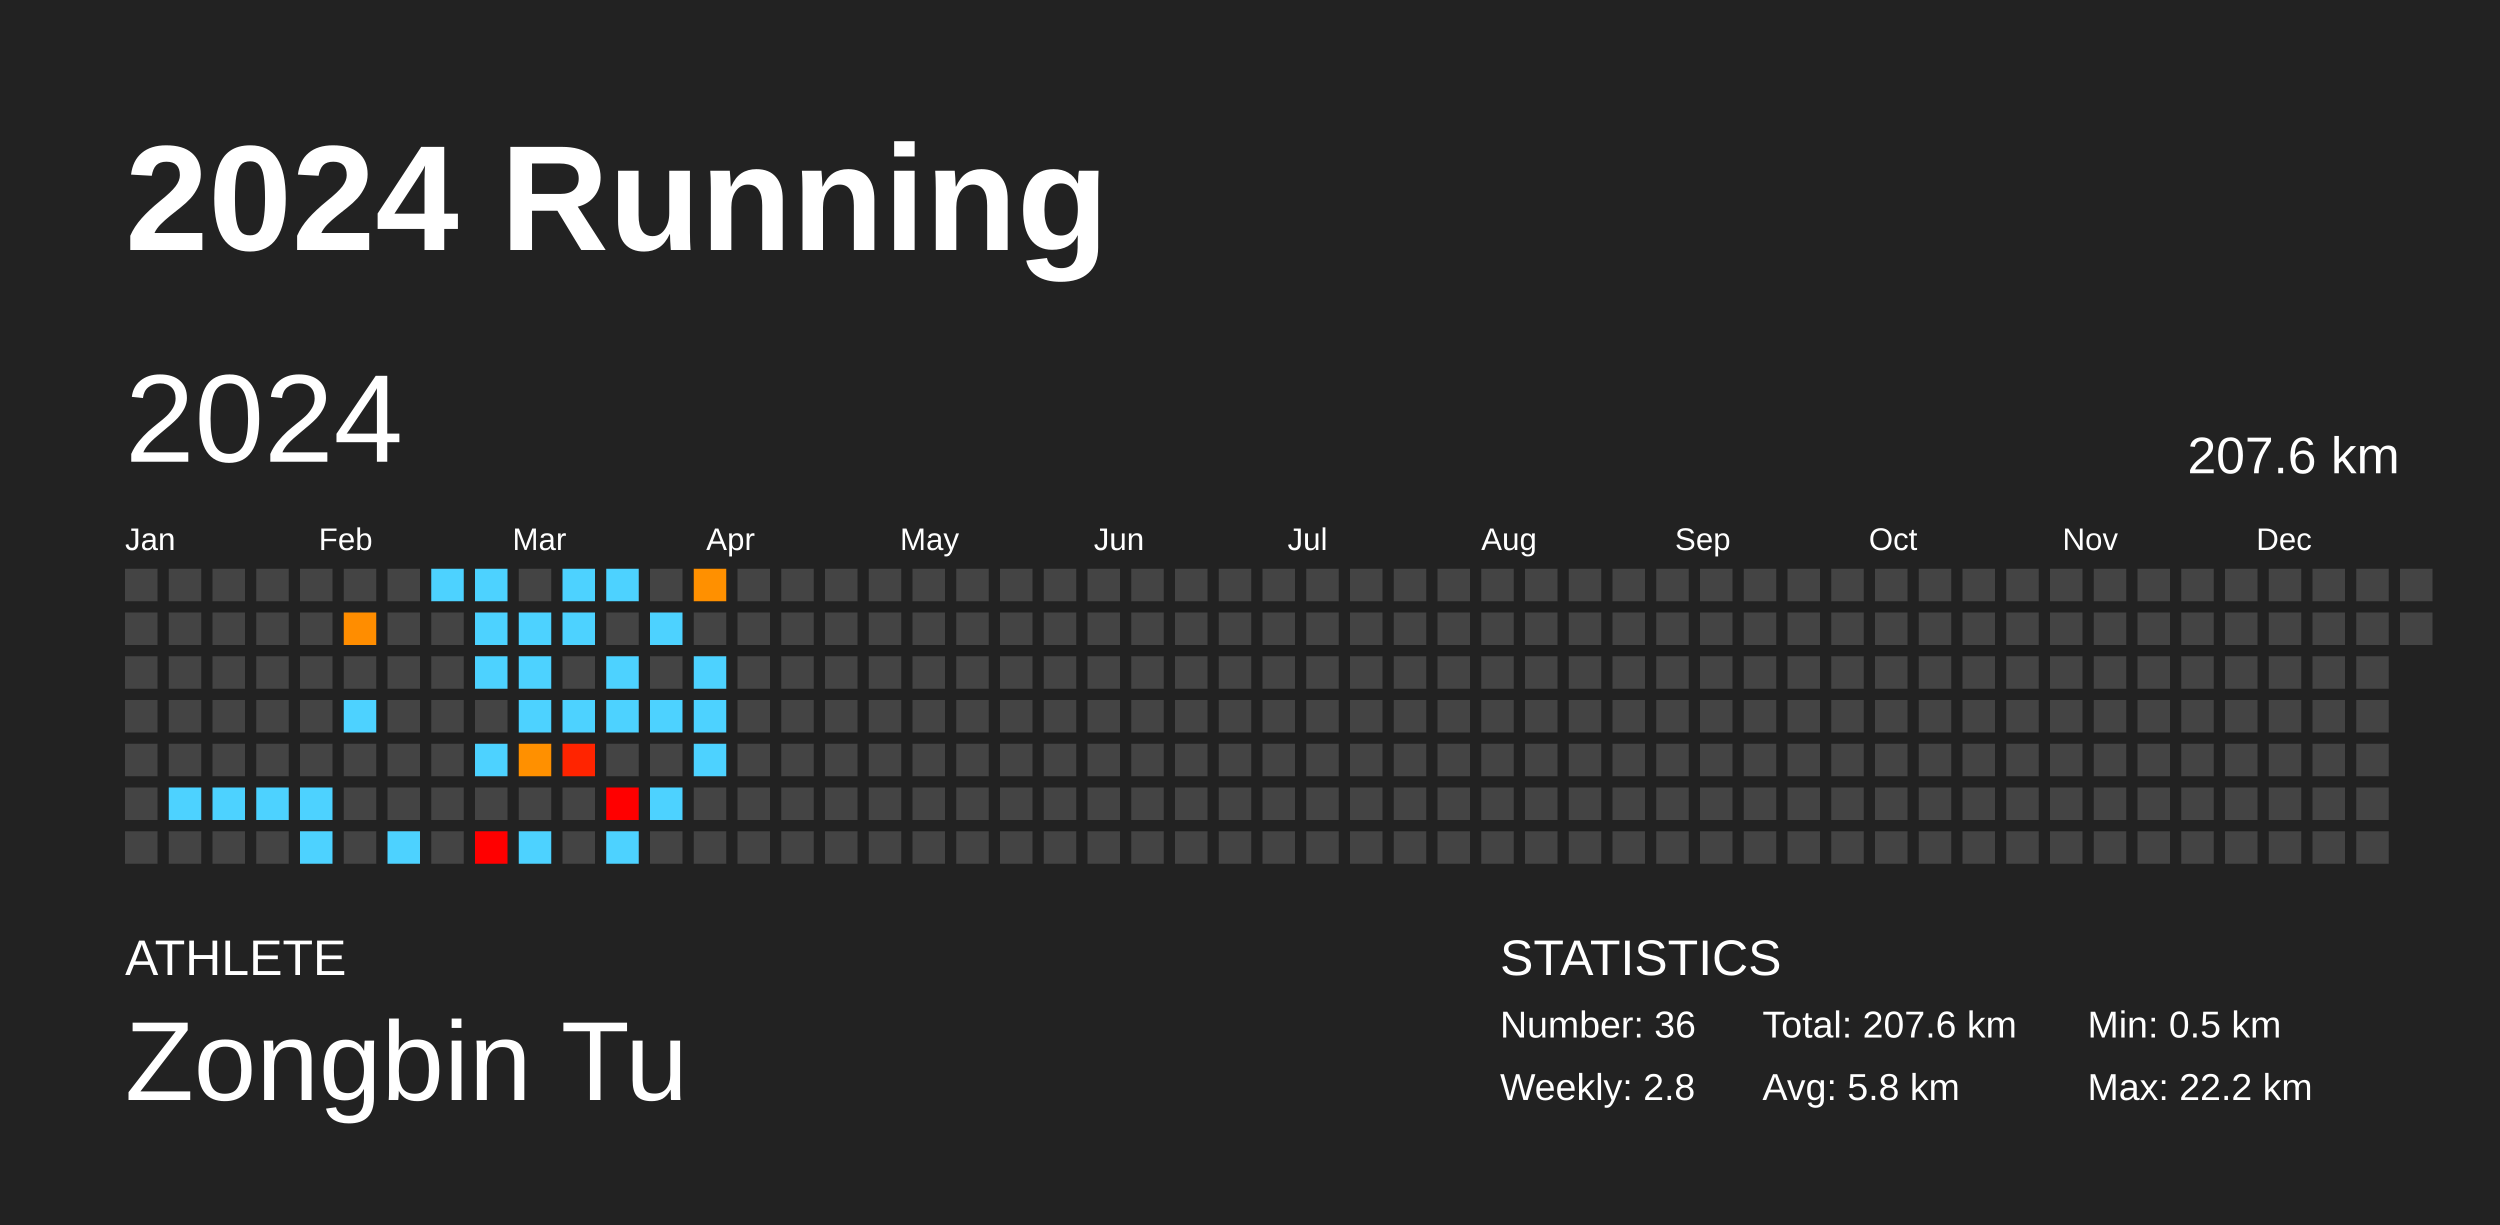
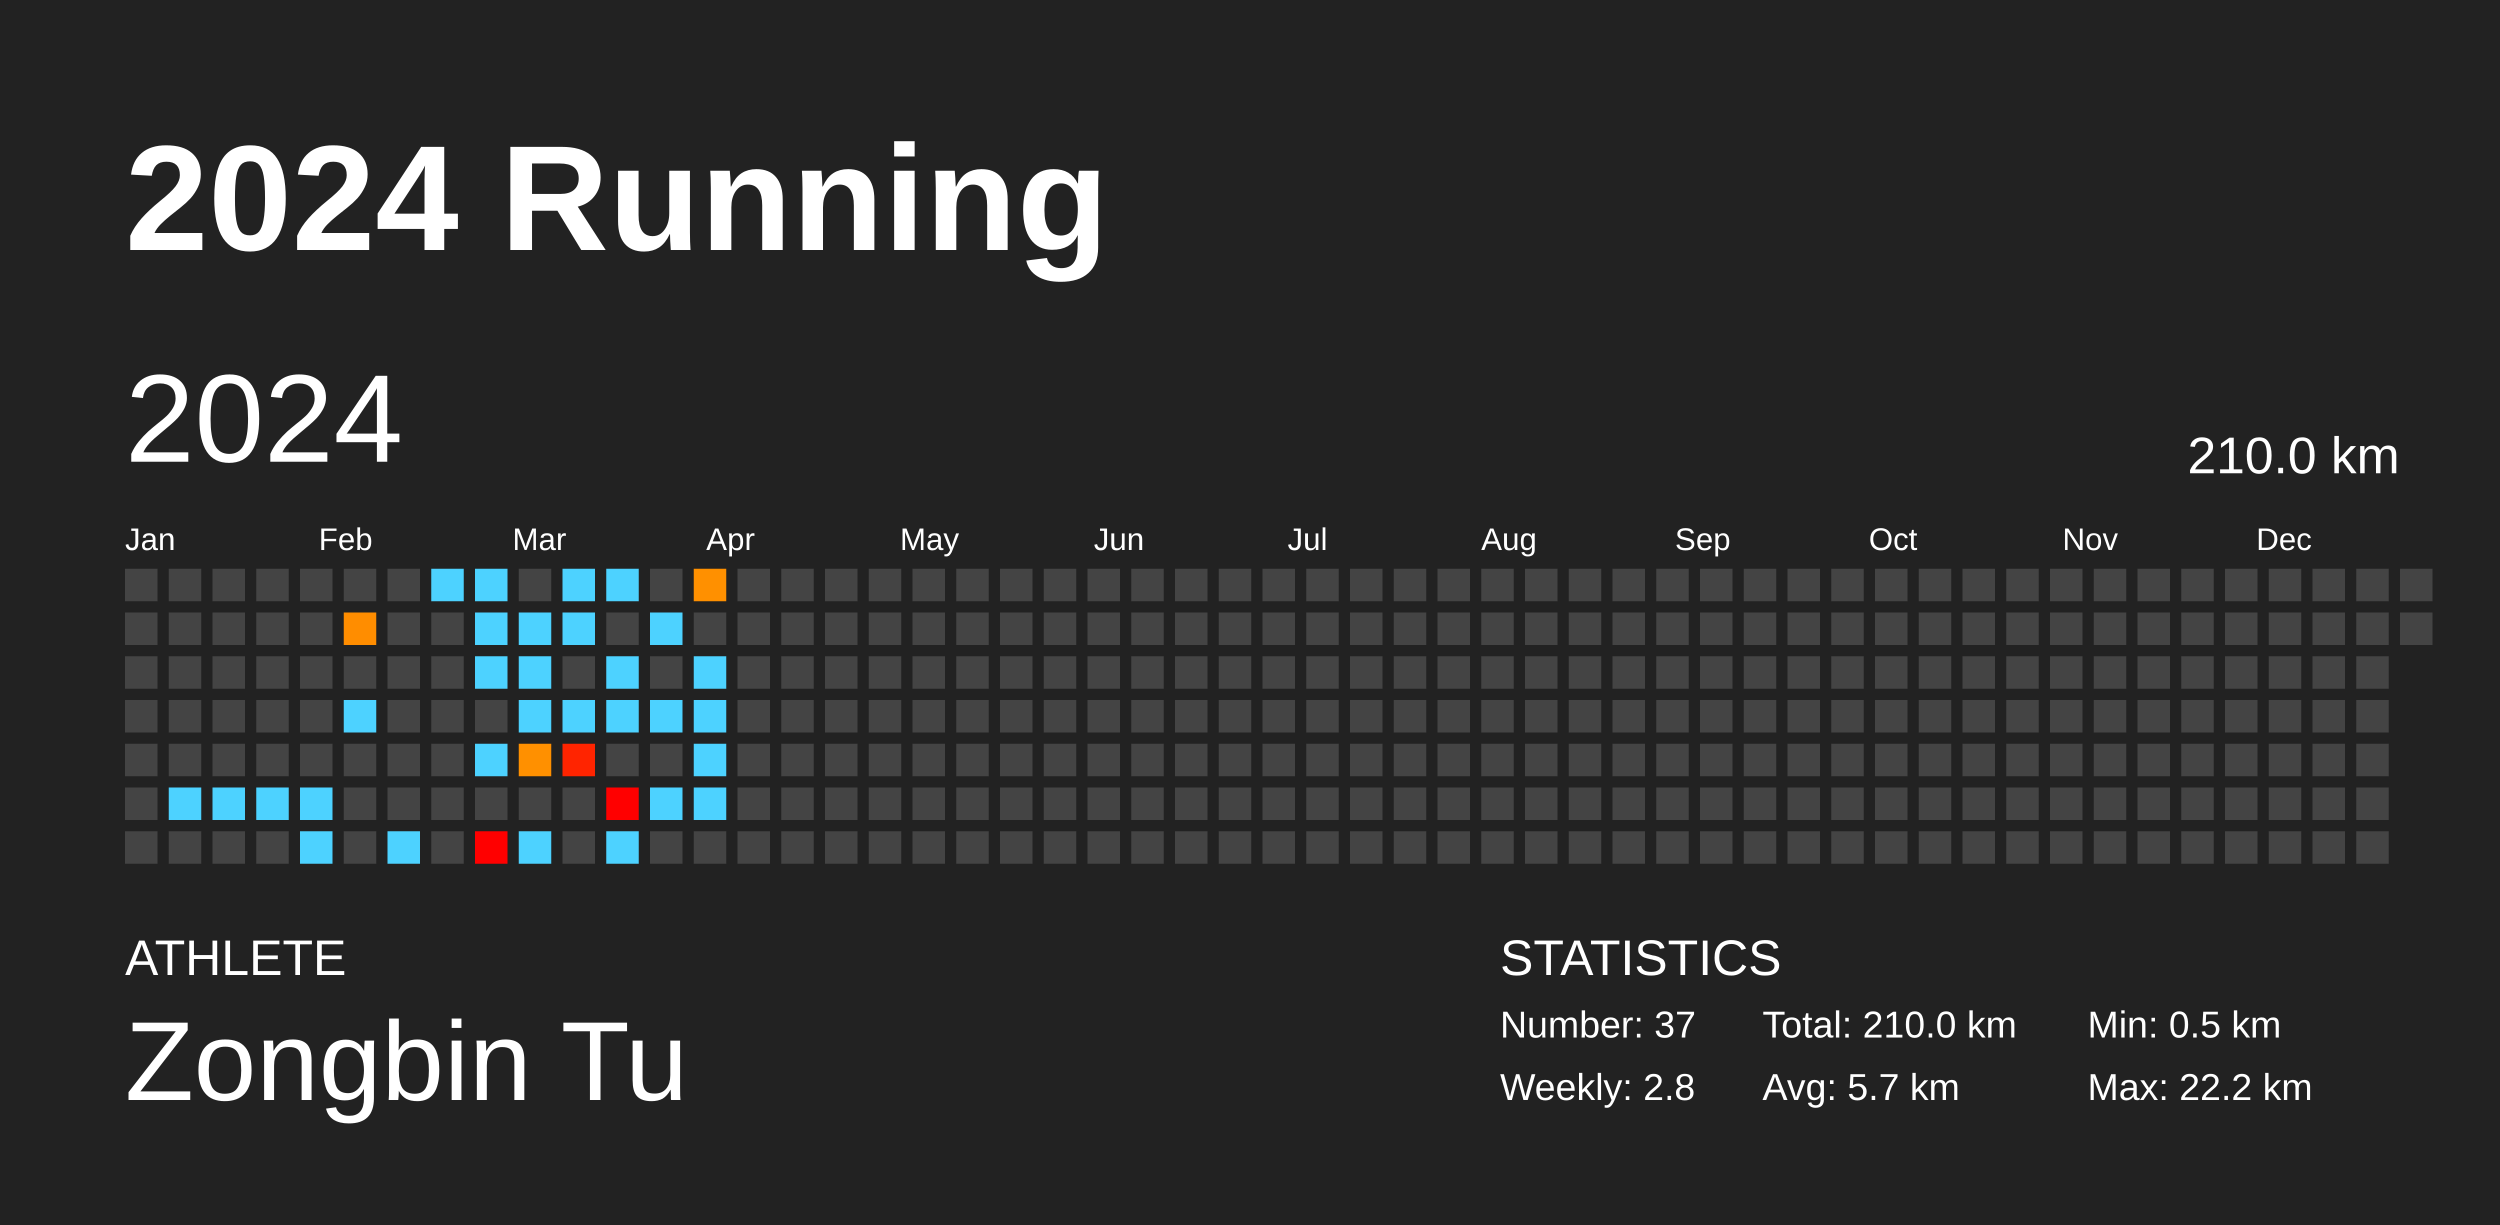
<svg xmlns="http://www.w3.org/2000/svg" baseProfile="full" height="98mm" version="1.1" viewBox="0,0,200,98" width="200mm">
  <defs />
  <rect fill="#222222" height="98" width="200" x="0" y="0" />
  <text fill="#FFFFFF" style="font-size:12px; font-family:Arial; font-weight:bold;" x="10" y="20">2024 Running</text>
  <text fill="#FFFFFF" style="font-size:4px; font-family:Arial" x="10" y="78">ATHLETE</text>
  <text fill="#FFFFFF" style="font-size:9px; font-family:Arial" x="10" y="88">Zongbin Tu</text>
  <text fill="#FFFFFF" style="font-size:4px; font-family:Arial" x="120" y="78">STATISTICS</text>
-   <text fill="#FFFFFF" style="font-size:3px; font-family:Arial" x="120" y="83">Number: 36</text>
+   <text fill="#FFFFFF" style="font-size:3px; font-family:Arial" x="120" y="83">Number: 37</text>
  <text fill="#FFFFFF" style="font-size:3px; font-family:Arial" x="120" y="88">Weekly: 2.8</text>
-   <text fill="#FFFFFF" style="font-size:3px; font-family:Arial" x="141" y="83">Total: 207.6 km</text>
-   <text fill="#FFFFFF" style="font-size:3px; font-family:Arial" x="141" y="88">Avg: 5.8 km</text>
+   <text fill="#FFFFFF" style="font-size:3px; font-family:Arial" x="141" y="83">Total: 210.0 km</text>
+   <text fill="#FFFFFF" style="font-size:3px; font-family:Arial" x="141" y="88">Avg: 5.7 km</text>
  <text fill="#FFFFFF" style="font-size:3px; font-family:Arial" x="167" y="83">Min: 0.5 km</text>
  <text fill="#FFFFFF" style="font-size:3px; font-family:Arial" x="167" y="88">Max: 22.2 km</text>
  <text dominant-baseline="hanging" fill="#FFFFFF" style="font-size:10.0px; font-family:Arial;" x="10" y="30">2024</text>
-   <text dominant-baseline="hanging" fill="#FFFFFF" style="font-size:4.125px; font-family:Arial;" x="175" y="35">207.6 km</text>
+   <text dominant-baseline="hanging" fill="#FFFFFF" style="font-size:4.125px; font-family:Arial;" x="175" y="35">210.0 km</text>
  <text fill="#FFFFFF" style="font-size:2.5px; font-family:Arial" x="10.0" y="44">Jan</text>
  <text fill="#FFFFFF" style="font-size:2.5px; font-family:Arial" x="25.5" y="44">Feb</text>
  <text fill="#FFFFFF" style="font-size:2.5px; font-family:Arial" x="41.0" y="44">Mar</text>
  <text fill="#FFFFFF" style="font-size:2.5px; font-family:Arial" x="56.5" y="44">Apr</text>
  <text fill="#FFFFFF" style="font-size:2.5px; font-family:Arial" x="72.0" y="44">May</text>
  <text fill="#FFFFFF" style="font-size:2.5px; font-family:Arial" x="87.5" y="44">Jun</text>
  <text fill="#FFFFFF" style="font-size:2.5px; font-family:Arial" x="103.0" y="44">Jul</text>
  <text fill="#FFFFFF" style="font-size:2.5px; font-family:Arial" x="118.5" y="44">Aug</text>
  <text fill="#FFFFFF" style="font-size:2.5px; font-family:Arial" x="134.0" y="44">Sep</text>
  <text fill="#FFFFFF" style="font-size:2.5px; font-family:Arial" x="149.5" y="44">Oct</text>
  <text fill="#FFFFFF" style="font-size:2.5px; font-family:Arial" x="165.0" y="44">Nov</text>
  <text fill="#FFFFFF" style="font-size:2.5px; font-family:Arial" x="180.5" y="44">Dec</text>
  <rect fill="#444444" height="2.6" width="2.6" x="10.0" y="45.5" />
  <rect fill="#444444" height="2.6" width="2.6" x="10.0" y="49.0" />
  <rect fill="#444444" height="2.6" width="2.6" x="10.0" y="52.5" />
  <rect fill="#444444" height="2.6" width="2.6" x="10.0" y="56.0" />
  <rect fill="#444444" height="2.6" width="2.6" x="10.0" y="59.5" />
  <rect fill="#444444" height="2.6" width="2.6" x="10.0" y="63.0" />
  <rect fill="#444444" height="2.6" width="2.6" x="10.0" y="66.5" />
  <rect fill="#444444" height="2.6" width="2.6" x="13.5" y="45.5" />
  <rect fill="#444444" height="2.6" width="2.6" x="13.5" y="49.0" />
  <rect fill="#444444" height="2.6" width="2.6" x="13.5" y="52.5" />
  <rect fill="#444444" height="2.6" width="2.6" x="13.5" y="56.0" />
  <rect fill="#444444" height="2.6" width="2.6" x="13.5" y="59.5" />
  <rect fill="#4dd2ff" height="2.6" width="2.6" x="13.5" y="63.0" />
  <rect fill="#444444" height="2.6" width="2.6" x="13.5" y="66.5" />
  <rect fill="#444444" height="2.6" width="2.6" x="17.0" y="45.5" />
  <rect fill="#444444" height="2.6" width="2.6" x="17.0" y="49.0" />
  <rect fill="#444444" height="2.6" width="2.6" x="17.0" y="52.5" />
  <rect fill="#444444" height="2.6" width="2.6" x="17.0" y="56.0" />
  <rect fill="#444444" height="2.6" width="2.6" x="17.0" y="59.5" />
  <rect fill="#4dd2ff" height="2.6" width="2.6" x="17.0" y="63.0" />
  <rect fill="#444444" height="2.6" width="2.6" x="17.0" y="66.5" />
  <rect fill="#444444" height="2.6" width="2.6" x="20.5" y="45.5" />
  <rect fill="#444444" height="2.6" width="2.6" x="20.5" y="49.0" />
  <rect fill="#444444" height="2.6" width="2.6" x="20.5" y="52.5" />
  <rect fill="#444444" height="2.6" width="2.6" x="20.5" y="56.0" />
  <rect fill="#444444" height="2.6" width="2.6" x="20.5" y="59.5" />
  <rect fill="#4dd2ff" height="2.6" width="2.6" x="20.5" y="63.0" />
  <rect fill="#444444" height="2.6" width="2.6" x="20.5" y="66.5" />
  <rect fill="#444444" height="2.6" width="2.6" x="24.0" y="45.5" />
  <rect fill="#444444" height="2.6" width="2.6" x="24.0" y="49.0" />
  <rect fill="#444444" height="2.6" width="2.6" x="24.0" y="52.5" />
  <rect fill="#444444" height="2.6" width="2.6" x="24.0" y="56.0" />
  <rect fill="#444444" height="2.6" width="2.6" x="24.0" y="59.5" />
  <rect fill="#4dd2ff" height="2.6" width="2.6" x="24.0" y="63.0" />
  <rect fill="#4dd2ff" height="2.6" width="2.6" x="24.0" y="66.5" />
  <rect fill="#444444" height="2.6" width="2.6" x="27.5" y="45.5" />
  <rect fill="#ff8d00" height="2.6" width="2.6" x="27.5" y="49.0" />
  <rect fill="#444444" height="2.6" width="2.6" x="27.5" y="52.5" />
  <rect fill="#4dd2ff" height="2.6" width="2.6" x="27.5" y="56.0" />
  <rect fill="#444444" height="2.6" width="2.6" x="27.5" y="59.5" />
  <rect fill="#444444" height="2.6" width="2.6" x="27.5" y="63.0" />
  <rect fill="#444444" height="2.6" width="2.6" x="27.5" y="66.5" />
  <rect fill="#444444" height="2.6" width="2.6" x="31.0" y="45.5" />
  <rect fill="#444444" height="2.6" width="2.6" x="31.0" y="49.0" />
  <rect fill="#444444" height="2.6" width="2.6" x="31.0" y="52.5" />
  <rect fill="#444444" height="2.6" width="2.6" x="31.0" y="56.0" />
  <rect fill="#444444" height="2.6" width="2.6" x="31.0" y="59.5" />
  <rect fill="#444444" height="2.6" width="2.6" x="31.0" y="63.0" />
  <rect fill="#4dd2ff" height="2.6" width="2.6" x="31.0" y="66.5" />
  <rect fill="#4dd2ff" height="2.6" width="2.6" x="34.5" y="45.5" />
  <rect fill="#444444" height="2.6" width="2.6" x="34.5" y="49.0" />
  <rect fill="#444444" height="2.6" width="2.6" x="34.5" y="52.5" />
  <rect fill="#444444" height="2.6" width="2.6" x="34.5" y="56.0" />
  <rect fill="#444444" height="2.6" width="2.6" x="34.5" y="59.5" />
  <rect fill="#444444" height="2.6" width="2.6" x="34.5" y="63.0" />
  <rect fill="#444444" height="2.6" width="2.6" x="34.5" y="66.5" />
  <rect fill="#4dd2ff" height="2.6" width="2.6" x="38.0" y="45.5" />
  <rect fill="#4dd2ff" height="2.6" width="2.6" x="38.0" y="49.0" />
  <rect fill="#4dd2ff" height="2.6" width="2.6" x="38.0" y="52.5" />
  <rect fill="#444444" height="2.6" width="2.6" x="38.0" y="56.0" />
  <rect fill="#4dd2ff" height="2.6" width="2.6" x="38.0" y="59.5" />
  <rect fill="#444444" height="2.6" width="2.6" x="38.0" y="63.0" />
  <rect fill="red" height="2.6" width="2.6" x="38.0" y="66.5" />
  <rect fill="#444444" height="2.6" width="2.6" x="41.5" y="45.5" />
  <rect fill="#4dd2ff" height="2.6" width="2.6" x="41.5" y="49.0" />
  <rect fill="#4dd2ff" height="2.6" width="2.6" x="41.5" y="52.5" />
  <rect fill="#4dd2ff" height="2.6" width="2.6" x="41.5" y="56.0" />
  <rect fill="#ff9000" height="2.6" width="2.6" x="41.5" y="59.5" />
  <rect fill="#444444" height="2.6" width="2.6" x="41.5" y="63.0" />
  <rect fill="#4dd2ff" height="2.6" width="2.6" x="41.5" y="66.5" />
  <rect fill="#4dd2ff" height="2.6" width="2.6" x="45.0" y="45.5" />
  <rect fill="#4dd2ff" height="2.6" width="2.6" x="45.0" y="49.0" />
  <rect fill="#444444" height="2.6" width="2.6" x="45.0" y="52.5" />
  <rect fill="#4dd2ff" height="2.6" width="2.6" x="45.0" y="56.0" />
  <rect fill="#ff2400" height="2.6" width="2.6" x="45.0" y="59.5" />
  <rect fill="#444444" height="2.6" width="2.6" x="45.0" y="63.0" />
  <rect fill="#444444" height="2.6" width="2.6" x="45.0" y="66.5" />
  <rect fill="#4dd2ff" height="2.6" width="2.6" x="48.5" y="45.5" />
  <rect fill="#444444" height="2.6" width="2.6" x="48.5" y="49.0" />
  <rect fill="#4dd2ff" height="2.6" width="2.6" x="48.5" y="52.5" />
  <rect fill="#4dd2ff" height="2.6" width="2.6" x="48.5" y="56.0" />
  <rect fill="#444444" height="2.6" width="2.6" x="48.5" y="59.5" />
  <rect fill="red" height="2.6" width="2.6" x="48.5" y="63.0" />
  <rect fill="#4dd2ff" height="2.6" width="2.6" x="48.5" y="66.5" />
  <rect fill="#444444" height="2.6" width="2.6" x="52.0" y="45.5" />
  <rect fill="#4dd2ff" height="2.6" width="2.6" x="52.0" y="49.0" />
  <rect fill="#444444" height="2.6" width="2.6" x="52.0" y="52.5" />
  <rect fill="#4dd2ff" height="2.6" width="2.6" x="52.0" y="56.0" />
  <rect fill="#444444" height="2.6" width="2.6" x="52.0" y="59.5" />
  <rect fill="#4dd2ff" height="2.6" width="2.6" x="52.0" y="63.0" />
  <rect fill="#444444" height="2.6" width="2.6" x="52.0" y="66.5" />
  <rect fill="#ff9000" height="2.6" width="2.6" x="55.5" y="45.5" />
  <rect fill="#444444" height="2.6" width="2.6" x="55.5" y="49.0" />
  <rect fill="#4dd2ff" height="2.6" width="2.6" x="55.5" y="52.5" />
  <rect fill="#4dd2ff" height="2.6" width="2.6" x="55.5" y="56.0" />
  <rect fill="#4dd2ff" height="2.6" width="2.6" x="55.5" y="59.5" />
-   <rect fill="#444444" height="2.6" width="2.6" x="55.5" y="63.0" />
+   <rect fill="#4dd2ff" height="2.6" width="2.6" x="55.5" y="63.0" />
  <rect fill="#444444" height="2.6" width="2.6" x="55.5" y="66.5" />
  <rect fill="#444444" height="2.6" width="2.6" x="59.0" y="45.5" />
  <rect fill="#444444" height="2.6" width="2.6" x="59.0" y="49.0" />
  <rect fill="#444444" height="2.6" width="2.6" x="59.0" y="52.5" />
  <rect fill="#444444" height="2.6" width="2.6" x="59.0" y="56.0" />
  <rect fill="#444444" height="2.6" width="2.6" x="59.0" y="59.5" />
  <rect fill="#444444" height="2.6" width="2.6" x="59.0" y="63.0" />
  <rect fill="#444444" height="2.6" width="2.6" x="59.0" y="66.5" />
  <rect fill="#444444" height="2.6" width="2.6" x="62.5" y="45.5" />
  <rect fill="#444444" height="2.6" width="2.6" x="62.5" y="49.0" />
  <rect fill="#444444" height="2.6" width="2.6" x="62.5" y="52.5" />
  <rect fill="#444444" height="2.6" width="2.6" x="62.5" y="56.0" />
  <rect fill="#444444" height="2.6" width="2.6" x="62.5" y="59.5" />
  <rect fill="#444444" height="2.6" width="2.6" x="62.5" y="63.0" />
  <rect fill="#444444" height="2.6" width="2.6" x="62.5" y="66.5" />
  <rect fill="#444444" height="2.6" width="2.6" x="66.0" y="45.5" />
  <rect fill="#444444" height="2.6" width="2.6" x="66.0" y="49.0" />
  <rect fill="#444444" height="2.6" width="2.6" x="66.0" y="52.5" />
  <rect fill="#444444" height="2.6" width="2.6" x="66.0" y="56.0" />
  <rect fill="#444444" height="2.6" width="2.6" x="66.0" y="59.5" />
  <rect fill="#444444" height="2.6" width="2.6" x="66.0" y="63.0" />
  <rect fill="#444444" height="2.6" width="2.6" x="66.0" y="66.5" />
  <rect fill="#444444" height="2.6" width="2.6" x="69.5" y="45.5" />
  <rect fill="#444444" height="2.6" width="2.6" x="69.5" y="49.0" />
  <rect fill="#444444" height="2.6" width="2.6" x="69.5" y="52.5" />
  <rect fill="#444444" height="2.6" width="2.6" x="69.5" y="56.0" />
  <rect fill="#444444" height="2.6" width="2.6" x="69.5" y="59.5" />
  <rect fill="#444444" height="2.6" width="2.6" x="69.5" y="63.0" />
  <rect fill="#444444" height="2.6" width="2.6" x="69.5" y="66.5" />
  <rect fill="#444444" height="2.6" width="2.6" x="73.0" y="45.5" />
  <rect fill="#444444" height="2.6" width="2.6" x="73.0" y="49.0" />
  <rect fill="#444444" height="2.6" width="2.6" x="73.0" y="52.5" />
  <rect fill="#444444" height="2.6" width="2.6" x="73.0" y="56.0" />
  <rect fill="#444444" height="2.6" width="2.6" x="73.0" y="59.5" />
  <rect fill="#444444" height="2.6" width="2.6" x="73.0" y="63.0" />
  <rect fill="#444444" height="2.6" width="2.6" x="73.0" y="66.5" />
  <rect fill="#444444" height="2.6" width="2.6" x="76.5" y="45.5" />
  <rect fill="#444444" height="2.6" width="2.6" x="76.5" y="49.0" />
  <rect fill="#444444" height="2.6" width="2.6" x="76.5" y="52.5" />
  <rect fill="#444444" height="2.6" width="2.6" x="76.5" y="56.0" />
  <rect fill="#444444" height="2.6" width="2.6" x="76.5" y="59.5" />
  <rect fill="#444444" height="2.6" width="2.6" x="76.5" y="63.0" />
  <rect fill="#444444" height="2.6" width="2.6" x="76.5" y="66.5" />
  <rect fill="#444444" height="2.6" width="2.6" x="80.0" y="45.5" />
  <rect fill="#444444" height="2.6" width="2.6" x="80.0" y="49.0" />
  <rect fill="#444444" height="2.6" width="2.6" x="80.0" y="52.5" />
  <rect fill="#444444" height="2.6" width="2.6" x="80.0" y="56.0" />
  <rect fill="#444444" height="2.6" width="2.6" x="80.0" y="59.5" />
  <rect fill="#444444" height="2.6" width="2.6" x="80.0" y="63.0" />
  <rect fill="#444444" height="2.6" width="2.6" x="80.0" y="66.5" />
  <rect fill="#444444" height="2.6" width="2.6" x="83.5" y="45.5" />
  <rect fill="#444444" height="2.6" width="2.6" x="83.5" y="49.0" />
  <rect fill="#444444" height="2.6" width="2.6" x="83.5" y="52.5" />
  <rect fill="#444444" height="2.6" width="2.6" x="83.5" y="56.0" />
  <rect fill="#444444" height="2.6" width="2.6" x="83.5" y="59.5" />
  <rect fill="#444444" height="2.6" width="2.6" x="83.5" y="63.0" />
  <rect fill="#444444" height="2.6" width="2.6" x="83.5" y="66.5" />
  <rect fill="#444444" height="2.6" width="2.6" x="87.0" y="45.5" />
  <rect fill="#444444" height="2.6" width="2.6" x="87.0" y="49.0" />
  <rect fill="#444444" height="2.6" width="2.6" x="87.0" y="52.5" />
  <rect fill="#444444" height="2.6" width="2.6" x="87.0" y="56.0" />
  <rect fill="#444444" height="2.6" width="2.6" x="87.0" y="59.5" />
  <rect fill="#444444" height="2.6" width="2.6" x="87.0" y="63.0" />
  <rect fill="#444444" height="2.6" width="2.6" x="87.0" y="66.5" />
  <rect fill="#444444" height="2.6" width="2.6" x="90.5" y="45.5" />
  <rect fill="#444444" height="2.6" width="2.6" x="90.5" y="49.0" />
  <rect fill="#444444" height="2.6" width="2.6" x="90.5" y="52.5" />
  <rect fill="#444444" height="2.6" width="2.6" x="90.5" y="56.0" />
  <rect fill="#444444" height="2.6" width="2.6" x="90.5" y="59.5" />
  <rect fill="#444444" height="2.6" width="2.6" x="90.5" y="63.0" />
  <rect fill="#444444" height="2.6" width="2.6" x="90.5" y="66.5" />
  <rect fill="#444444" height="2.6" width="2.6" x="94.0" y="45.5" />
  <rect fill="#444444" height="2.6" width="2.6" x="94.0" y="49.0" />
  <rect fill="#444444" height="2.6" width="2.6" x="94.0" y="52.5" />
  <rect fill="#444444" height="2.6" width="2.6" x="94.0" y="56.0" />
  <rect fill="#444444" height="2.6" width="2.6" x="94.0" y="59.5" />
  <rect fill="#444444" height="2.6" width="2.6" x="94.0" y="63.0" />
  <rect fill="#444444" height="2.6" width="2.6" x="94.0" y="66.5" />
  <rect fill="#444444" height="2.6" width="2.6" x="97.5" y="45.5" />
  <rect fill="#444444" height="2.6" width="2.6" x="97.5" y="49.0" />
  <rect fill="#444444" height="2.6" width="2.6" x="97.5" y="52.5" />
  <rect fill="#444444" height="2.6" width="2.6" x="97.5" y="56.0" />
  <rect fill="#444444" height="2.6" width="2.6" x="97.5" y="59.5" />
  <rect fill="#444444" height="2.6" width="2.6" x="97.5" y="63.0" />
  <rect fill="#444444" height="2.6" width="2.6" x="97.5" y="66.5" />
  <rect fill="#444444" height="2.6" width="2.6" x="101.0" y="45.5" />
  <rect fill="#444444" height="2.6" width="2.6" x="101.0" y="49.0" />
  <rect fill="#444444" height="2.6" width="2.6" x="101.0" y="52.5" />
  <rect fill="#444444" height="2.6" width="2.6" x="101.0" y="56.0" />
  <rect fill="#444444" height="2.6" width="2.6" x="101.0" y="59.5" />
  <rect fill="#444444" height="2.6" width="2.6" x="101.0" y="63.0" />
  <rect fill="#444444" height="2.6" width="2.6" x="101.0" y="66.5" />
  <rect fill="#444444" height="2.6" width="2.6" x="104.5" y="45.5" />
  <rect fill="#444444" height="2.6" width="2.6" x="104.5" y="49.0" />
  <rect fill="#444444" height="2.6" width="2.6" x="104.5" y="52.5" />
  <rect fill="#444444" height="2.6" width="2.6" x="104.5" y="56.0" />
  <rect fill="#444444" height="2.6" width="2.6" x="104.5" y="59.5" />
  <rect fill="#444444" height="2.6" width="2.6" x="104.5" y="63.0" />
  <rect fill="#444444" height="2.6" width="2.6" x="104.5" y="66.5" />
  <rect fill="#444444" height="2.6" width="2.6" x="108.0" y="45.5" />
  <rect fill="#444444" height="2.6" width="2.6" x="108.0" y="49.0" />
  <rect fill="#444444" height="2.6" width="2.6" x="108.0" y="52.5" />
  <rect fill="#444444" height="2.6" width="2.6" x="108.0" y="56.0" />
  <rect fill="#444444" height="2.6" width="2.6" x="108.0" y="59.5" />
  <rect fill="#444444" height="2.6" width="2.6" x="108.0" y="63.0" />
  <rect fill="#444444" height="2.6" width="2.6" x="108.0" y="66.5" />
  <rect fill="#444444" height="2.6" width="2.6" x="111.5" y="45.5" />
  <rect fill="#444444" height="2.6" width="2.6" x="111.5" y="49.0" />
  <rect fill="#444444" height="2.6" width="2.6" x="111.5" y="52.5" />
  <rect fill="#444444" height="2.6" width="2.6" x="111.5" y="56.0" />
  <rect fill="#444444" height="2.6" width="2.6" x="111.5" y="59.5" />
  <rect fill="#444444" height="2.6" width="2.6" x="111.5" y="63.0" />
  <rect fill="#444444" height="2.6" width="2.6" x="111.5" y="66.5" />
  <rect fill="#444444" height="2.6" width="2.6" x="115.0" y="45.5" />
  <rect fill="#444444" height="2.6" width="2.6" x="115.0" y="49.0" />
  <rect fill="#444444" height="2.6" width="2.6" x="115.0" y="52.5" />
  <rect fill="#444444" height="2.6" width="2.6" x="115.0" y="56.0" />
  <rect fill="#444444" height="2.6" width="2.6" x="115.0" y="59.5" />
  <rect fill="#444444" height="2.6" width="2.6" x="115.0" y="63.0" />
  <rect fill="#444444" height="2.6" width="2.6" x="115.0" y="66.5" />
  <rect fill="#444444" height="2.6" width="2.6" x="118.5" y="45.5" />
  <rect fill="#444444" height="2.6" width="2.6" x="118.5" y="49.0" />
  <rect fill="#444444" height="2.6" width="2.6" x="118.5" y="52.5" />
  <rect fill="#444444" height="2.6" width="2.6" x="118.5" y="56.0" />
  <rect fill="#444444" height="2.6" width="2.6" x="118.5" y="59.5" />
  <rect fill="#444444" height="2.6" width="2.6" x="118.5" y="63.0" />
  <rect fill="#444444" height="2.6" width="2.6" x="118.5" y="66.5" />
  <rect fill="#444444" height="2.6" width="2.6" x="122.0" y="45.5" />
  <rect fill="#444444" height="2.6" width="2.6" x="122.0" y="49.0" />
  <rect fill="#444444" height="2.6" width="2.6" x="122.0" y="52.5" />
  <rect fill="#444444" height="2.6" width="2.6" x="122.0" y="56.0" />
  <rect fill="#444444" height="2.6" width="2.6" x="122.0" y="59.5" />
  <rect fill="#444444" height="2.6" width="2.6" x="122.0" y="63.0" />
  <rect fill="#444444" height="2.6" width="2.6" x="122.0" y="66.5" />
  <rect fill="#444444" height="2.6" width="2.6" x="125.5" y="45.5" />
  <rect fill="#444444" height="2.6" width="2.6" x="125.5" y="49.0" />
  <rect fill="#444444" height="2.6" width="2.6" x="125.5" y="52.5" />
  <rect fill="#444444" height="2.6" width="2.6" x="125.5" y="56.0" />
  <rect fill="#444444" height="2.6" width="2.6" x="125.5" y="59.5" />
  <rect fill="#444444" height="2.6" width="2.6" x="125.5" y="63.0" />
  <rect fill="#444444" height="2.6" width="2.6" x="125.5" y="66.5" />
  <rect fill="#444444" height="2.6" width="2.6" x="129.0" y="45.5" />
  <rect fill="#444444" height="2.6" width="2.6" x="129.0" y="49.0" />
  <rect fill="#444444" height="2.6" width="2.6" x="129.0" y="52.5" />
  <rect fill="#444444" height="2.6" width="2.6" x="129.0" y="56.0" />
  <rect fill="#444444" height="2.6" width="2.6" x="129.0" y="59.5" />
  <rect fill="#444444" height="2.6" width="2.6" x="129.0" y="63.0" />
  <rect fill="#444444" height="2.6" width="2.6" x="129.0" y="66.5" />
  <rect fill="#444444" height="2.6" width="2.6" x="132.5" y="45.5" />
  <rect fill="#444444" height="2.6" width="2.6" x="132.5" y="49.0" />
  <rect fill="#444444" height="2.6" width="2.6" x="132.5" y="52.5" />
  <rect fill="#444444" height="2.6" width="2.6" x="132.5" y="56.0" />
  <rect fill="#444444" height="2.6" width="2.6" x="132.5" y="59.5" />
  <rect fill="#444444" height="2.6" width="2.6" x="132.5" y="63.0" />
  <rect fill="#444444" height="2.6" width="2.6" x="132.5" y="66.5" />
  <rect fill="#444444" height="2.6" width="2.6" x="136.0" y="45.5" />
  <rect fill="#444444" height="2.6" width="2.6" x="136.0" y="49.0" />
  <rect fill="#444444" height="2.6" width="2.6" x="136.0" y="52.5" />
  <rect fill="#444444" height="2.6" width="2.6" x="136.0" y="56.0" />
  <rect fill="#444444" height="2.6" width="2.6" x="136.0" y="59.5" />
  <rect fill="#444444" height="2.6" width="2.6" x="136.0" y="63.0" />
  <rect fill="#444444" height="2.6" width="2.6" x="136.0" y="66.5" />
  <rect fill="#444444" height="2.6" width="2.6" x="139.5" y="45.5" />
  <rect fill="#444444" height="2.6" width="2.6" x="139.5" y="49.0" />
  <rect fill="#444444" height="2.6" width="2.6" x="139.5" y="52.5" />
  <rect fill="#444444" height="2.6" width="2.6" x="139.5" y="56.0" />
  <rect fill="#444444" height="2.6" width="2.6" x="139.5" y="59.5" />
  <rect fill="#444444" height="2.6" width="2.6" x="139.5" y="63.0" />
  <rect fill="#444444" height="2.6" width="2.6" x="139.5" y="66.5" />
  <rect fill="#444444" height="2.6" width="2.6" x="143.0" y="45.5" />
  <rect fill="#444444" height="2.6" width="2.6" x="143.0" y="49.0" />
  <rect fill="#444444" height="2.6" width="2.6" x="143.0" y="52.5" />
  <rect fill="#444444" height="2.6" width="2.6" x="143.0" y="56.0" />
  <rect fill="#444444" height="2.6" width="2.6" x="143.0" y="59.5" />
  <rect fill="#444444" height="2.6" width="2.6" x="143.0" y="63.0" />
  <rect fill="#444444" height="2.6" width="2.6" x="143.0" y="66.5" />
  <rect fill="#444444" height="2.6" width="2.6" x="146.5" y="45.5" />
  <rect fill="#444444" height="2.6" width="2.6" x="146.5" y="49.0" />
  <rect fill="#444444" height="2.6" width="2.6" x="146.5" y="52.5" />
  <rect fill="#444444" height="2.6" width="2.6" x="146.5" y="56.0" />
  <rect fill="#444444" height="2.6" width="2.6" x="146.5" y="59.5" />
  <rect fill="#444444" height="2.6" width="2.6" x="146.5" y="63.0" />
  <rect fill="#444444" height="2.6" width="2.6" x="146.5" y="66.5" />
  <rect fill="#444444" height="2.6" width="2.6" x="150.0" y="45.5" />
  <rect fill="#444444" height="2.6" width="2.6" x="150.0" y="49.0" />
  <rect fill="#444444" height="2.6" width="2.6" x="150.0" y="52.5" />
  <rect fill="#444444" height="2.6" width="2.6" x="150.0" y="56.0" />
  <rect fill="#444444" height="2.6" width="2.6" x="150.0" y="59.5" />
  <rect fill="#444444" height="2.6" width="2.6" x="150.0" y="63.0" />
  <rect fill="#444444" height="2.6" width="2.6" x="150.0" y="66.5" />
  <rect fill="#444444" height="2.6" width="2.6" x="153.5" y="45.5" />
  <rect fill="#444444" height="2.6" width="2.6" x="153.5" y="49.0" />
  <rect fill="#444444" height="2.6" width="2.6" x="153.5" y="52.5" />
  <rect fill="#444444" height="2.6" width="2.6" x="153.5" y="56.0" />
  <rect fill="#444444" height="2.6" width="2.6" x="153.5" y="59.5" />
  <rect fill="#444444" height="2.6" width="2.6" x="153.5" y="63.0" />
  <rect fill="#444444" height="2.6" width="2.6" x="153.5" y="66.5" />
  <rect fill="#444444" height="2.6" width="2.6" x="157.0" y="45.5" />
  <rect fill="#444444" height="2.6" width="2.6" x="157.0" y="49.0" />
  <rect fill="#444444" height="2.6" width="2.6" x="157.0" y="52.5" />
  <rect fill="#444444" height="2.6" width="2.6" x="157.0" y="56.0" />
  <rect fill="#444444" height="2.6" width="2.6" x="157.0" y="59.5" />
  <rect fill="#444444" height="2.6" width="2.6" x="157.0" y="63.0" />
  <rect fill="#444444" height="2.6" width="2.6" x="157.0" y="66.5" />
  <rect fill="#444444" height="2.6" width="2.6" x="160.5" y="45.5" />
  <rect fill="#444444" height="2.6" width="2.6" x="160.5" y="49.0" />
  <rect fill="#444444" height="2.6" width="2.6" x="160.5" y="52.5" />
  <rect fill="#444444" height="2.6" width="2.6" x="160.5" y="56.0" />
  <rect fill="#444444" height="2.6" width="2.6" x="160.5" y="59.5" />
  <rect fill="#444444" height="2.6" width="2.6" x="160.5" y="63.0" />
  <rect fill="#444444" height="2.6" width="2.6" x="160.5" y="66.5" />
  <rect fill="#444444" height="2.6" width="2.6" x="164.0" y="45.5" />
  <rect fill="#444444" height="2.6" width="2.6" x="164.0" y="49.0" />
  <rect fill="#444444" height="2.6" width="2.6" x="164.0" y="52.5" />
  <rect fill="#444444" height="2.6" width="2.6" x="164.0" y="56.0" />
  <rect fill="#444444" height="2.6" width="2.6" x="164.0" y="59.5" />
  <rect fill="#444444" height="2.6" width="2.6" x="164.0" y="63.0" />
  <rect fill="#444444" height="2.6" width="2.6" x="164.0" y="66.5" />
  <rect fill="#444444" height="2.6" width="2.6" x="167.5" y="45.5" />
  <rect fill="#444444" height="2.6" width="2.6" x="167.5" y="49.0" />
  <rect fill="#444444" height="2.6" width="2.6" x="167.5" y="52.5" />
  <rect fill="#444444" height="2.6" width="2.6" x="167.5" y="56.0" />
  <rect fill="#444444" height="2.6" width="2.6" x="167.5" y="59.5" />
  <rect fill="#444444" height="2.6" width="2.6" x="167.5" y="63.0" />
  <rect fill="#444444" height="2.6" width="2.6" x="167.5" y="66.5" />
  <rect fill="#444444" height="2.6" width="2.6" x="171.0" y="45.5" />
  <rect fill="#444444" height="2.6" width="2.6" x="171.0" y="49.0" />
  <rect fill="#444444" height="2.6" width="2.6" x="171.0" y="52.5" />
  <rect fill="#444444" height="2.6" width="2.6" x="171.0" y="56.0" />
  <rect fill="#444444" height="2.6" width="2.6" x="171.0" y="59.5" />
  <rect fill="#444444" height="2.6" width="2.6" x="171.0" y="63.0" />
  <rect fill="#444444" height="2.6" width="2.6" x="171.0" y="66.5" />
  <rect fill="#444444" height="2.6" width="2.6" x="174.5" y="45.5" />
  <rect fill="#444444" height="2.6" width="2.6" x="174.5" y="49.0" />
  <rect fill="#444444" height="2.6" width="2.6" x="174.5" y="52.5" />
  <rect fill="#444444" height="2.6" width="2.6" x="174.5" y="56.0" />
  <rect fill="#444444" height="2.6" width="2.6" x="174.5" y="59.5" />
  <rect fill="#444444" height="2.6" width="2.6" x="174.5" y="63.0" />
  <rect fill="#444444" height="2.6" width="2.6" x="174.5" y="66.5" />
  <rect fill="#444444" height="2.6" width="2.6" x="178.0" y="45.5" />
  <rect fill="#444444" height="2.6" width="2.6" x="178.0" y="49.0" />
  <rect fill="#444444" height="2.6" width="2.6" x="178.0" y="52.5" />
  <rect fill="#444444" height="2.6" width="2.6" x="178.0" y="56.0" />
  <rect fill="#444444" height="2.6" width="2.6" x="178.0" y="59.5" />
  <rect fill="#444444" height="2.6" width="2.6" x="178.0" y="63.0" />
  <rect fill="#444444" height="2.6" width="2.6" x="178.0" y="66.5" />
  <rect fill="#444444" height="2.6" width="2.6" x="181.5" y="45.5" />
  <rect fill="#444444" height="2.6" width="2.6" x="181.5" y="49.0" />
  <rect fill="#444444" height="2.6" width="2.6" x="181.5" y="52.5" />
  <rect fill="#444444" height="2.6" width="2.6" x="181.5" y="56.0" />
  <rect fill="#444444" height="2.6" width="2.6" x="181.5" y="59.5" />
  <rect fill="#444444" height="2.6" width="2.6" x="181.5" y="63.0" />
  <rect fill="#444444" height="2.6" width="2.6" x="181.5" y="66.5" />
  <rect fill="#444444" height="2.6" width="2.6" x="185.0" y="45.5" />
  <rect fill="#444444" height="2.6" width="2.6" x="185.0" y="49.0" />
  <rect fill="#444444" height="2.6" width="2.6" x="185.0" y="52.5" />
  <rect fill="#444444" height="2.6" width="2.6" x="185.0" y="56.0" />
  <rect fill="#444444" height="2.6" width="2.6" x="185.0" y="59.5" />
  <rect fill="#444444" height="2.6" width="2.6" x="185.0" y="63.0" />
  <rect fill="#444444" height="2.6" width="2.6" x="185.0" y="66.5" />
  <rect fill="#444444" height="2.6" width="2.6" x="188.5" y="45.5" />
  <rect fill="#444444" height="2.6" width="2.6" x="188.5" y="49.0" />
  <rect fill="#444444" height="2.6" width="2.6" x="188.5" y="52.5" />
  <rect fill="#444444" height="2.6" width="2.6" x="188.5" y="56.0" />
  <rect fill="#444444" height="2.6" width="2.6" x="188.5" y="59.5" />
  <rect fill="#444444" height="2.6" width="2.6" x="188.5" y="63.0" />
  <rect fill="#444444" height="2.6" width="2.6" x="188.5" y="66.5" />
  <rect fill="#444444" height="2.6" width="2.6" x="192.0" y="45.5" />
  <rect fill="#444444" height="2.6" width="2.6" x="192.0" y="49.0" />
</svg>
